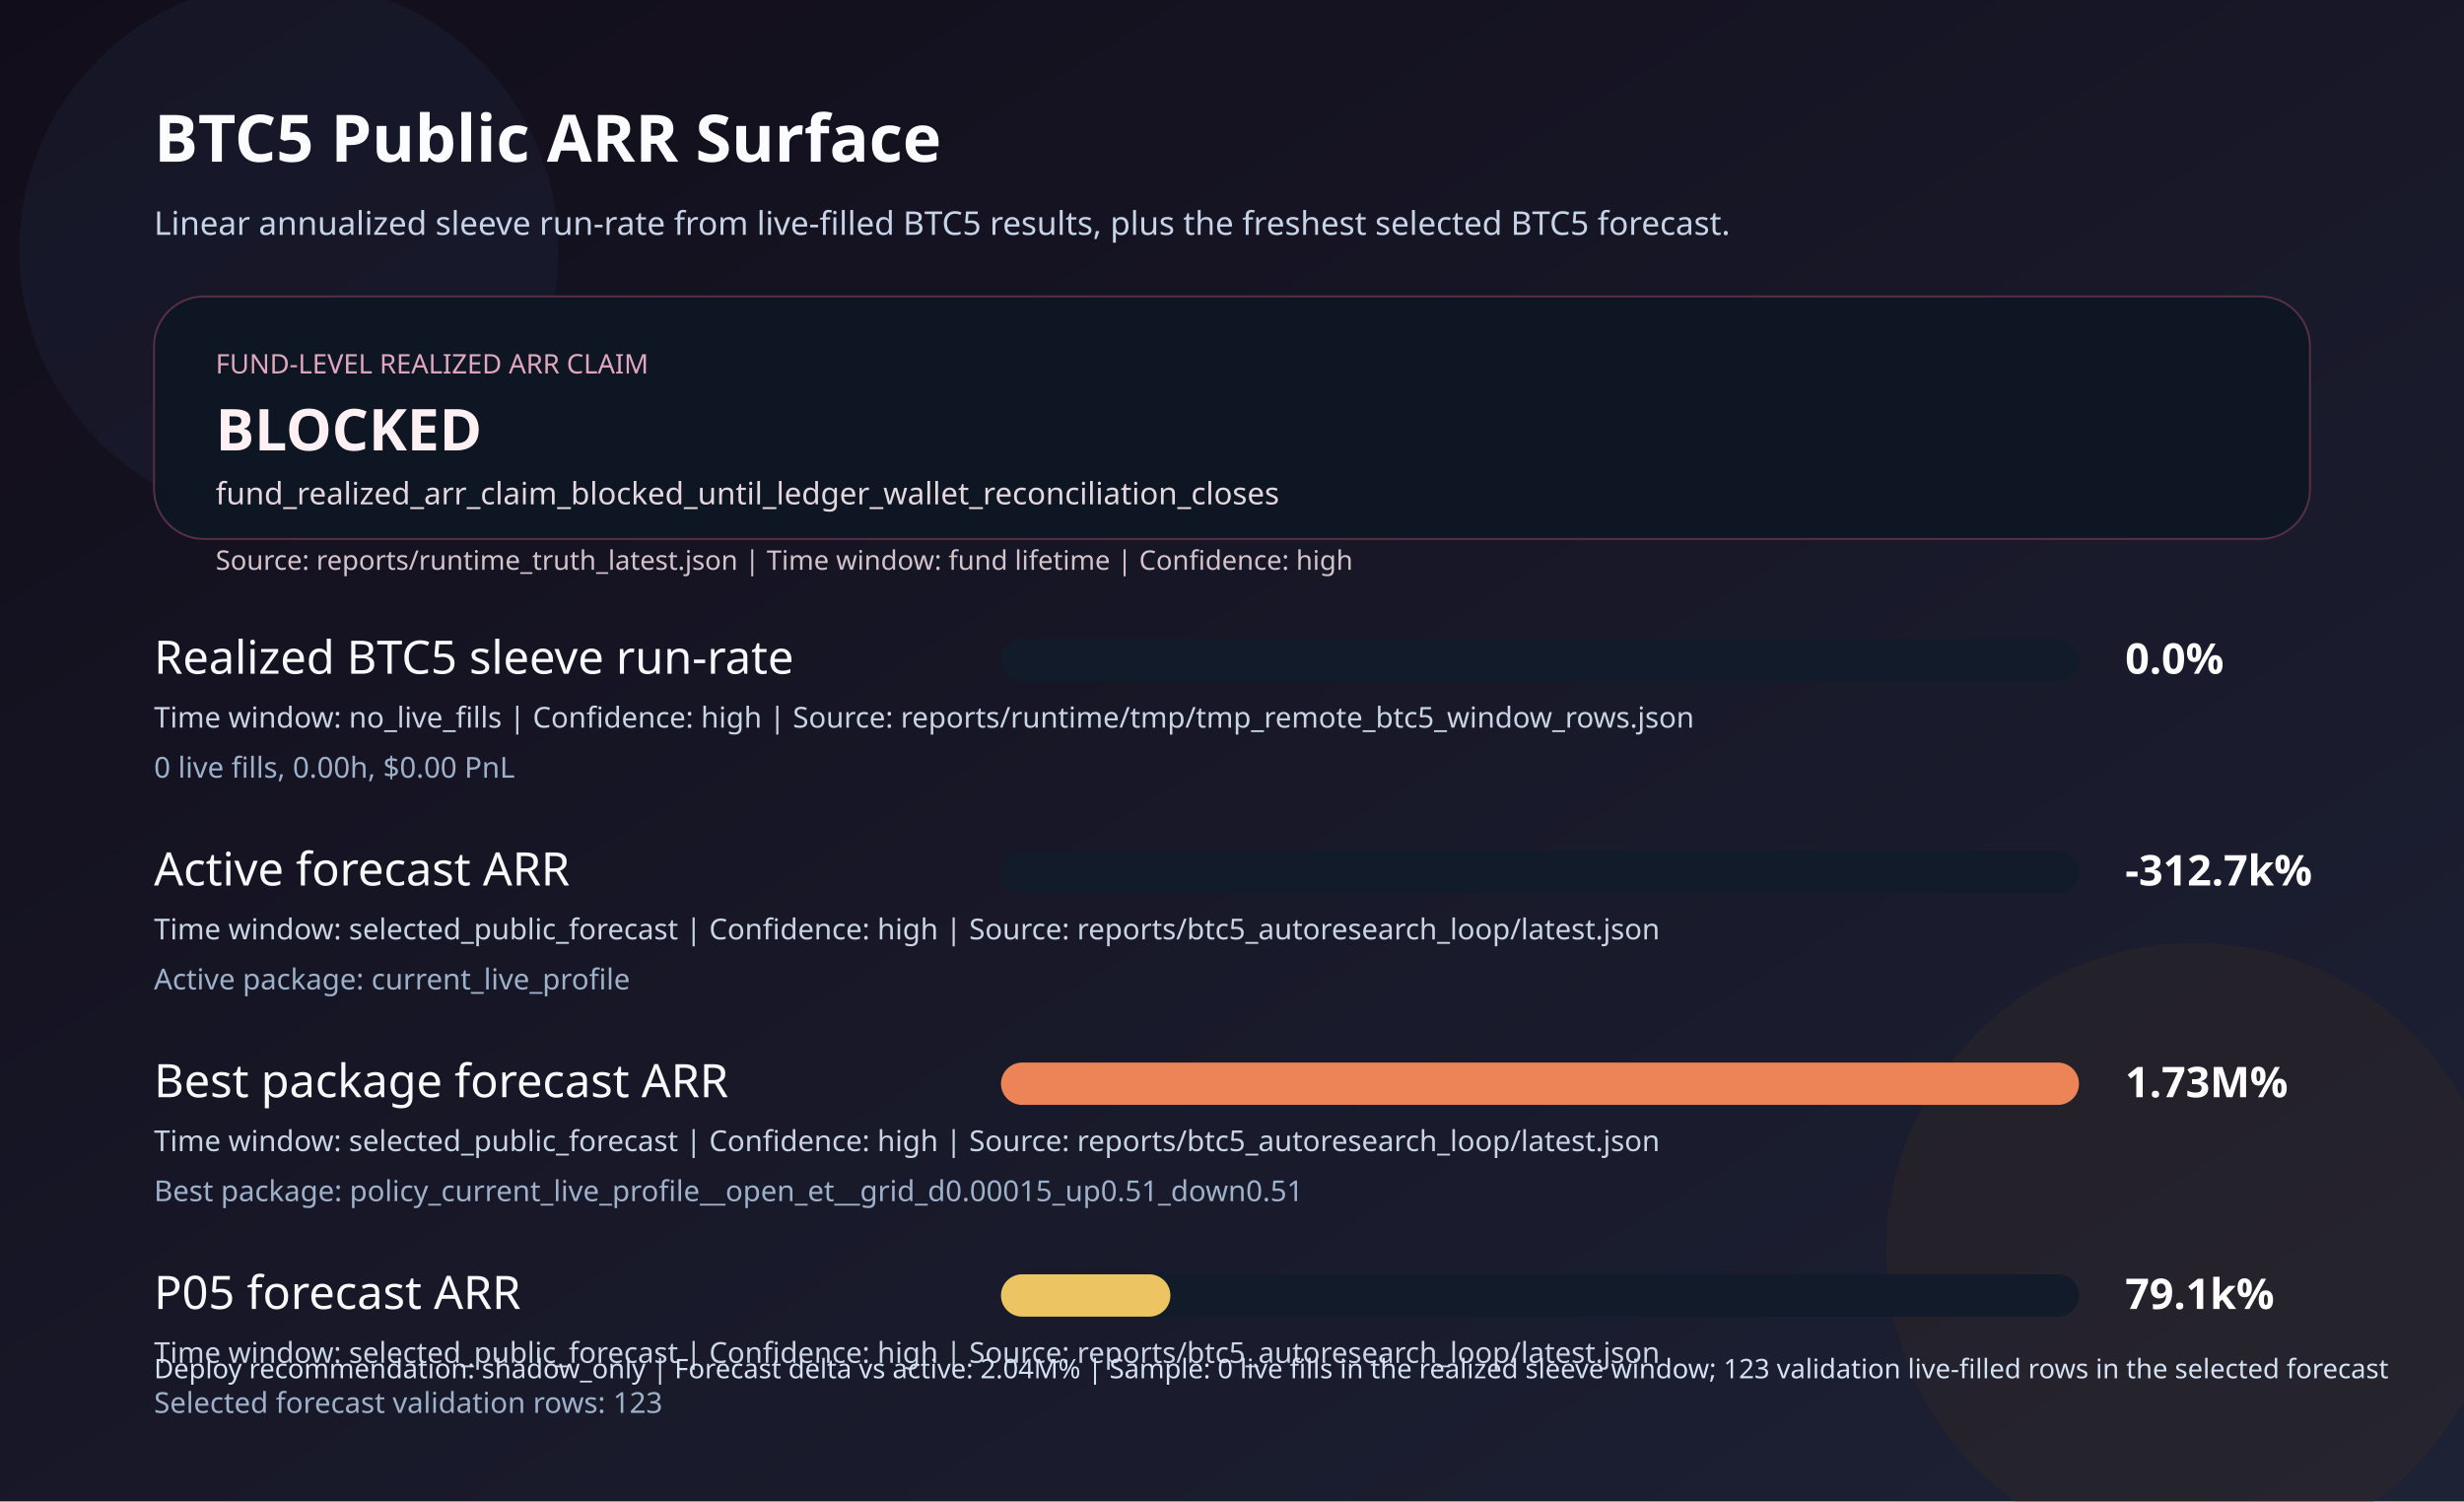
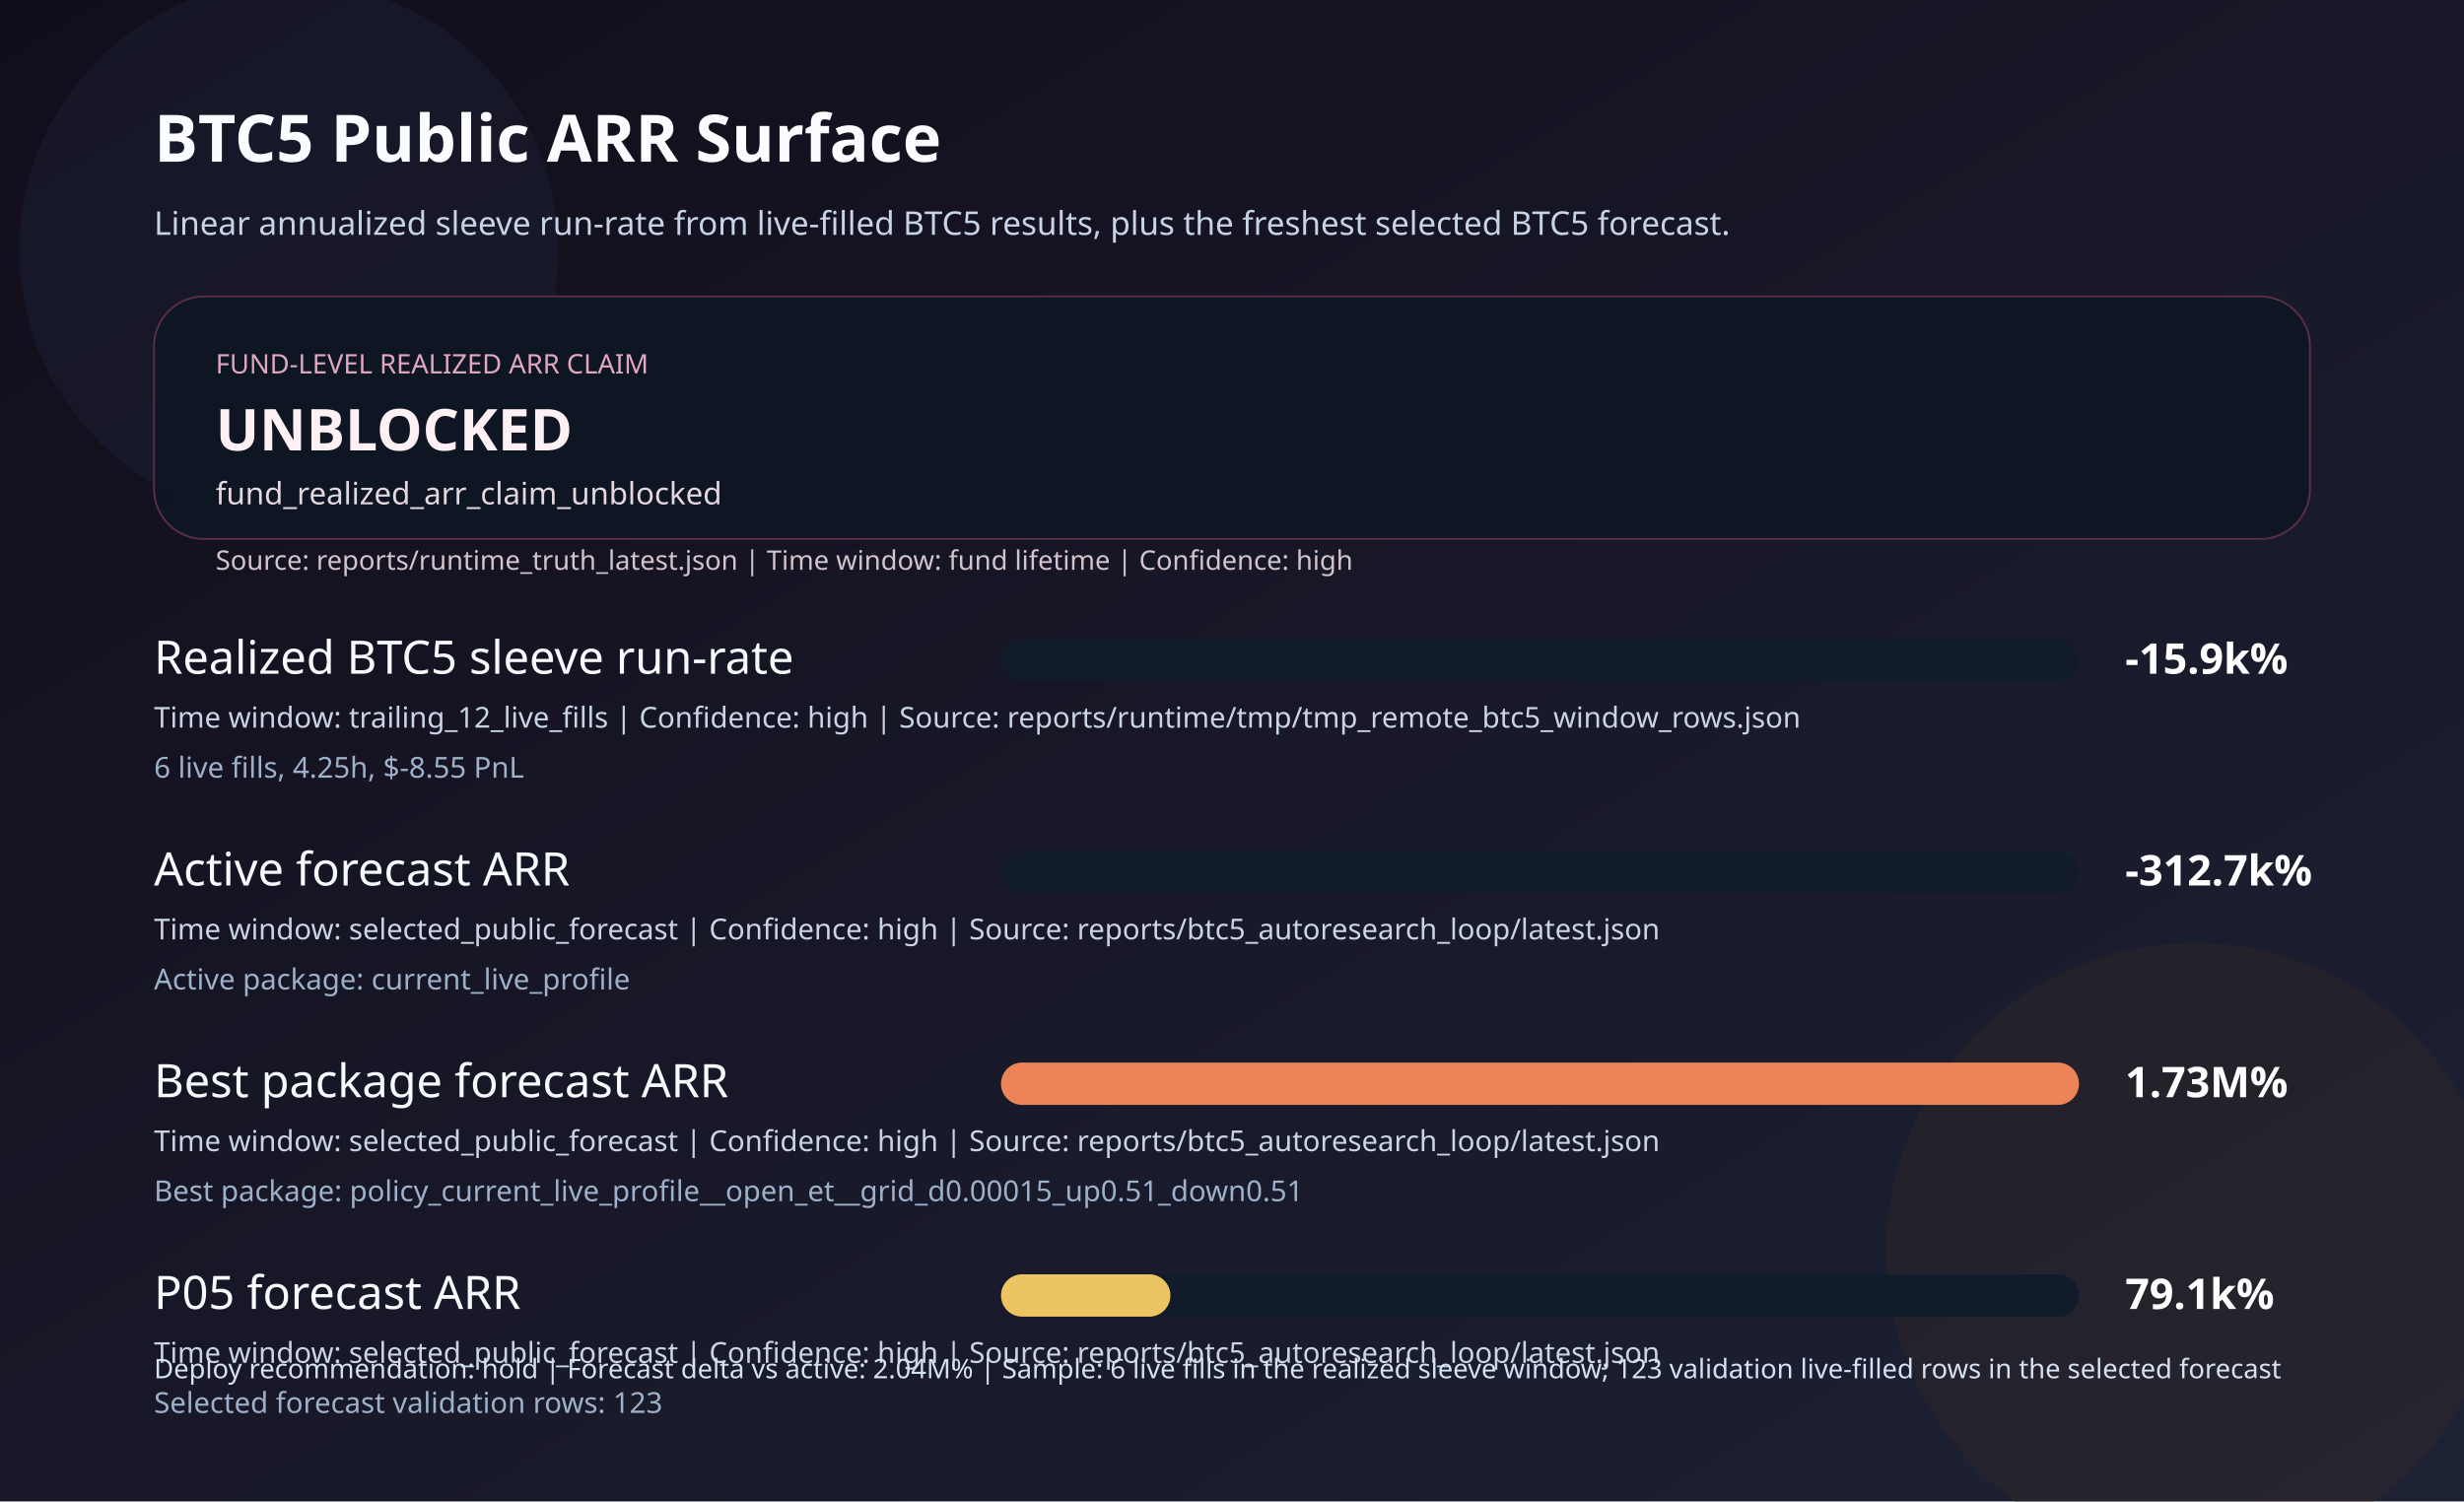
<svg xmlns="http://www.w3.org/2000/svg" width="1280" height="780" viewBox="0 0 1280 780">
  <defs>
    <linearGradient id="arrBg" x1="0" x2="1" y1="0" y2="1">
      <stop offset="0%" stop-color="#120d1a" />
      <stop offset="100%" stop-color="#1d2235" />
    </linearGradient>
  </defs>
  <rect width="1280" height="780" fill="url(#arrBg)" />
  <circle cx="150" cy="130" r="140" fill="#22304d" opacity="0.22" />
  <circle cx="1140" cy="650" r="160" fill="#412c1b" opacity="0.25" />
  <text x="80" y="84" font-family="'Trebuchet MS','Segoe UI',sans-serif" font-size="34" font-weight="700" fill="#fafcff">BTC5 Public ARR Surface</text>
  <text x="80" y="122" font-family="'Trebuchet MS','Segoe UI',sans-serif" font-size="17" fill="#c7d4e7">Linear annualized sleeve run-rate from live-filled BTC5 results, plus the freshest selected BTC5 forecast.</text>
  <rect x="80" y="154" width="1120" height="126" rx="26" fill="#0e1523" stroke="#5b3046" opacity="0.95" />
  <text x="112" y="194" font-family="'Trebuchet MS','Segoe UI',sans-serif" font-size="14" fill="#e1a7be">FUND-LEVEL REALIZED ARR CLAIM</text>
-   <text x="112" y="234" font-family="'Trebuchet MS','Segoe UI',sans-serif" font-size="30" font-weight="700" fill="#fff0f4">BLOCKED</text>
-   <text x="112" y="262" font-family="'Trebuchet MS','Segoe UI',sans-serif" font-size="16" fill="#e5d7de">fund_realized_arr_claim_blocked_until_ledger_wallet_reconciliation_closes</text>
+   <text x="112" y="234" font-family="'Trebuchet MS','Segoe UI',sans-serif" font-size="30" font-weight="700" fill="#fff0f4">UNBLOCKED</text>
+   <text x="112" y="262" font-family="'Trebuchet MS','Segoe UI',sans-serif" font-size="16" fill="#e5d7de">fund_realized_arr_claim_unblocked</text>
  <text x="112" y="296" font-family="'Trebuchet MS','Segoe UI',sans-serif" font-size="14" fill="#d3c4cc">Source: reports/runtime_truth_latest.json | Time window: fund lifetime | Confidence: high</text>
  <text x="80" y="350" font-family="'Trebuchet MS','Segoe UI',sans-serif" font-size="24" fill="#f7fafc">Realized BTC5 sleeve run-rate</text>
-   <text x="80" y="378" font-family="'Trebuchet MS','Segoe UI',sans-serif" font-size="15" fill="#c9d4e4">Time window: no_live_fills | Confidence: high | Source: reports/runtime/tmp/tmp_remote_btc5_window_rows.json</text>
-   <text x="80" y="404" font-family="'Trebuchet MS','Segoe UI',sans-serif" font-size="15" fill="#9eb1ca">0 live fills, 0.00h, $0.00 PnL</text>
+   <text x="80" y="378" font-family="'Trebuchet MS','Segoe UI',sans-serif" font-size="15" fill="#c9d4e4">Time window: trailing_12_live_fills | Confidence: high | Source: reports/runtime/tmp/tmp_remote_btc5_window_rows.json</text>
+   <text x="80" y="404" font-family="'Trebuchet MS','Segoe UI',sans-serif" font-size="15" fill="#9eb1ca">6 live fills, 4.25h, $-8.55 PnL</text>
  <rect x="520" y="332" width="560" height="22" rx="11" fill="#111b2a" />
-   <text x="1104" y="350" font-family="'Trebuchet MS','Segoe UI',sans-serif" font-size="22" font-weight="700" fill="#fefefe">0.0%</text>
+   <text x="1104" y="350" font-family="'Trebuchet MS','Segoe UI',sans-serif" font-size="22" font-weight="700" fill="#fefefe">-15.9k%</text>
  <text x="80" y="460" font-family="'Trebuchet MS','Segoe UI',sans-serif" font-size="24" fill="#f7fafc">Active forecast ARR</text>
  <text x="80" y="488" font-family="'Trebuchet MS','Segoe UI',sans-serif" font-size="15" fill="#c9d4e4">Time window: selected_public_forecast | Confidence: high | Source: reports/btc5_autoresearch_loop/latest.json</text>
  <text x="80" y="514" font-family="'Trebuchet MS','Segoe UI',sans-serif" font-size="15" fill="#9eb1ca">Active package: current_live_profile</text>
  <rect x="520" y="442" width="560" height="22" rx="11" fill="#111b2a" />
  <text x="1104" y="460" font-family="'Trebuchet MS','Segoe UI',sans-serif" font-size="22" font-weight="700" fill="#fefefe">-312.7k%</text>
  <text x="80" y="570" font-family="'Trebuchet MS','Segoe UI',sans-serif" font-size="24" fill="#f7fafc">Best package forecast ARR</text>
  <text x="80" y="598" font-family="'Trebuchet MS','Segoe UI',sans-serif" font-size="15" fill="#c9d4e4">Time window: selected_public_forecast | Confidence: high | Source: reports/btc5_autoresearch_loop/latest.json</text>
  <text x="80" y="624" font-family="'Trebuchet MS','Segoe UI',sans-serif" font-size="15" fill="#9eb1ca">Best package: policy_current_live_profile__open_et__grid_d0.00015_up0.51_down0.51</text>
  <rect x="520" y="552" width="560" height="22" rx="11" fill="#111b2a" />
  <rect x="520" y="552" width="560.00" height="22" rx="11" fill="#ff8d5c" opacity="0.92" />
  <text x="1104" y="570" font-family="'Trebuchet MS','Segoe UI',sans-serif" font-size="22" font-weight="700" fill="#fefefe">1.73M%</text>
  <text x="80" y="680" font-family="'Trebuchet MS','Segoe UI',sans-serif" font-size="24" fill="#f7fafc">P05 forecast ARR</text>
  <text x="80" y="708" font-family="'Trebuchet MS','Segoe UI',sans-serif" font-size="15" fill="#c9d4e4">Time window: selected_public_forecast | Confidence: high | Source: reports/btc5_autoresearch_loop/latest.json</text>
  <text x="80" y="734" font-family="'Trebuchet MS','Segoe UI',sans-serif" font-size="15" fill="#9eb1ca">Selected forecast validation rows: 123</text>
  <rect x="520" y="662" width="560" height="22" rx="11" fill="#111b2a" />
  <rect x="520" y="662" width="88.00" height="22" rx="11" fill="#ffd467" opacity="0.92" />
  <text x="1104" y="680" font-family="'Trebuchet MS','Segoe UI',sans-serif" font-size="22" font-weight="700" fill="#fefefe">79.1k%</text>
-   <text x="80" y="716" font-family="'Trebuchet MS','Segoe UI',sans-serif" font-size="14" fill="#d5e2f3">Deploy recommendation: shadow_only | Forecast delta vs active: 2.04M% | Sample: 0 live fills in the realized sleeve window; 123 validation live-filled rows in the selected forecast</text>
+   <text x="80" y="716" font-family="'Trebuchet MS','Segoe UI',sans-serif" font-size="14" fill="#d5e2f3">Deploy recommendation: hold | Forecast delta vs active: 2.04M% | Sample: 6 live fills in the realized sleeve window; 123 validation live-filled rows in the selected forecast</text>
</svg>
